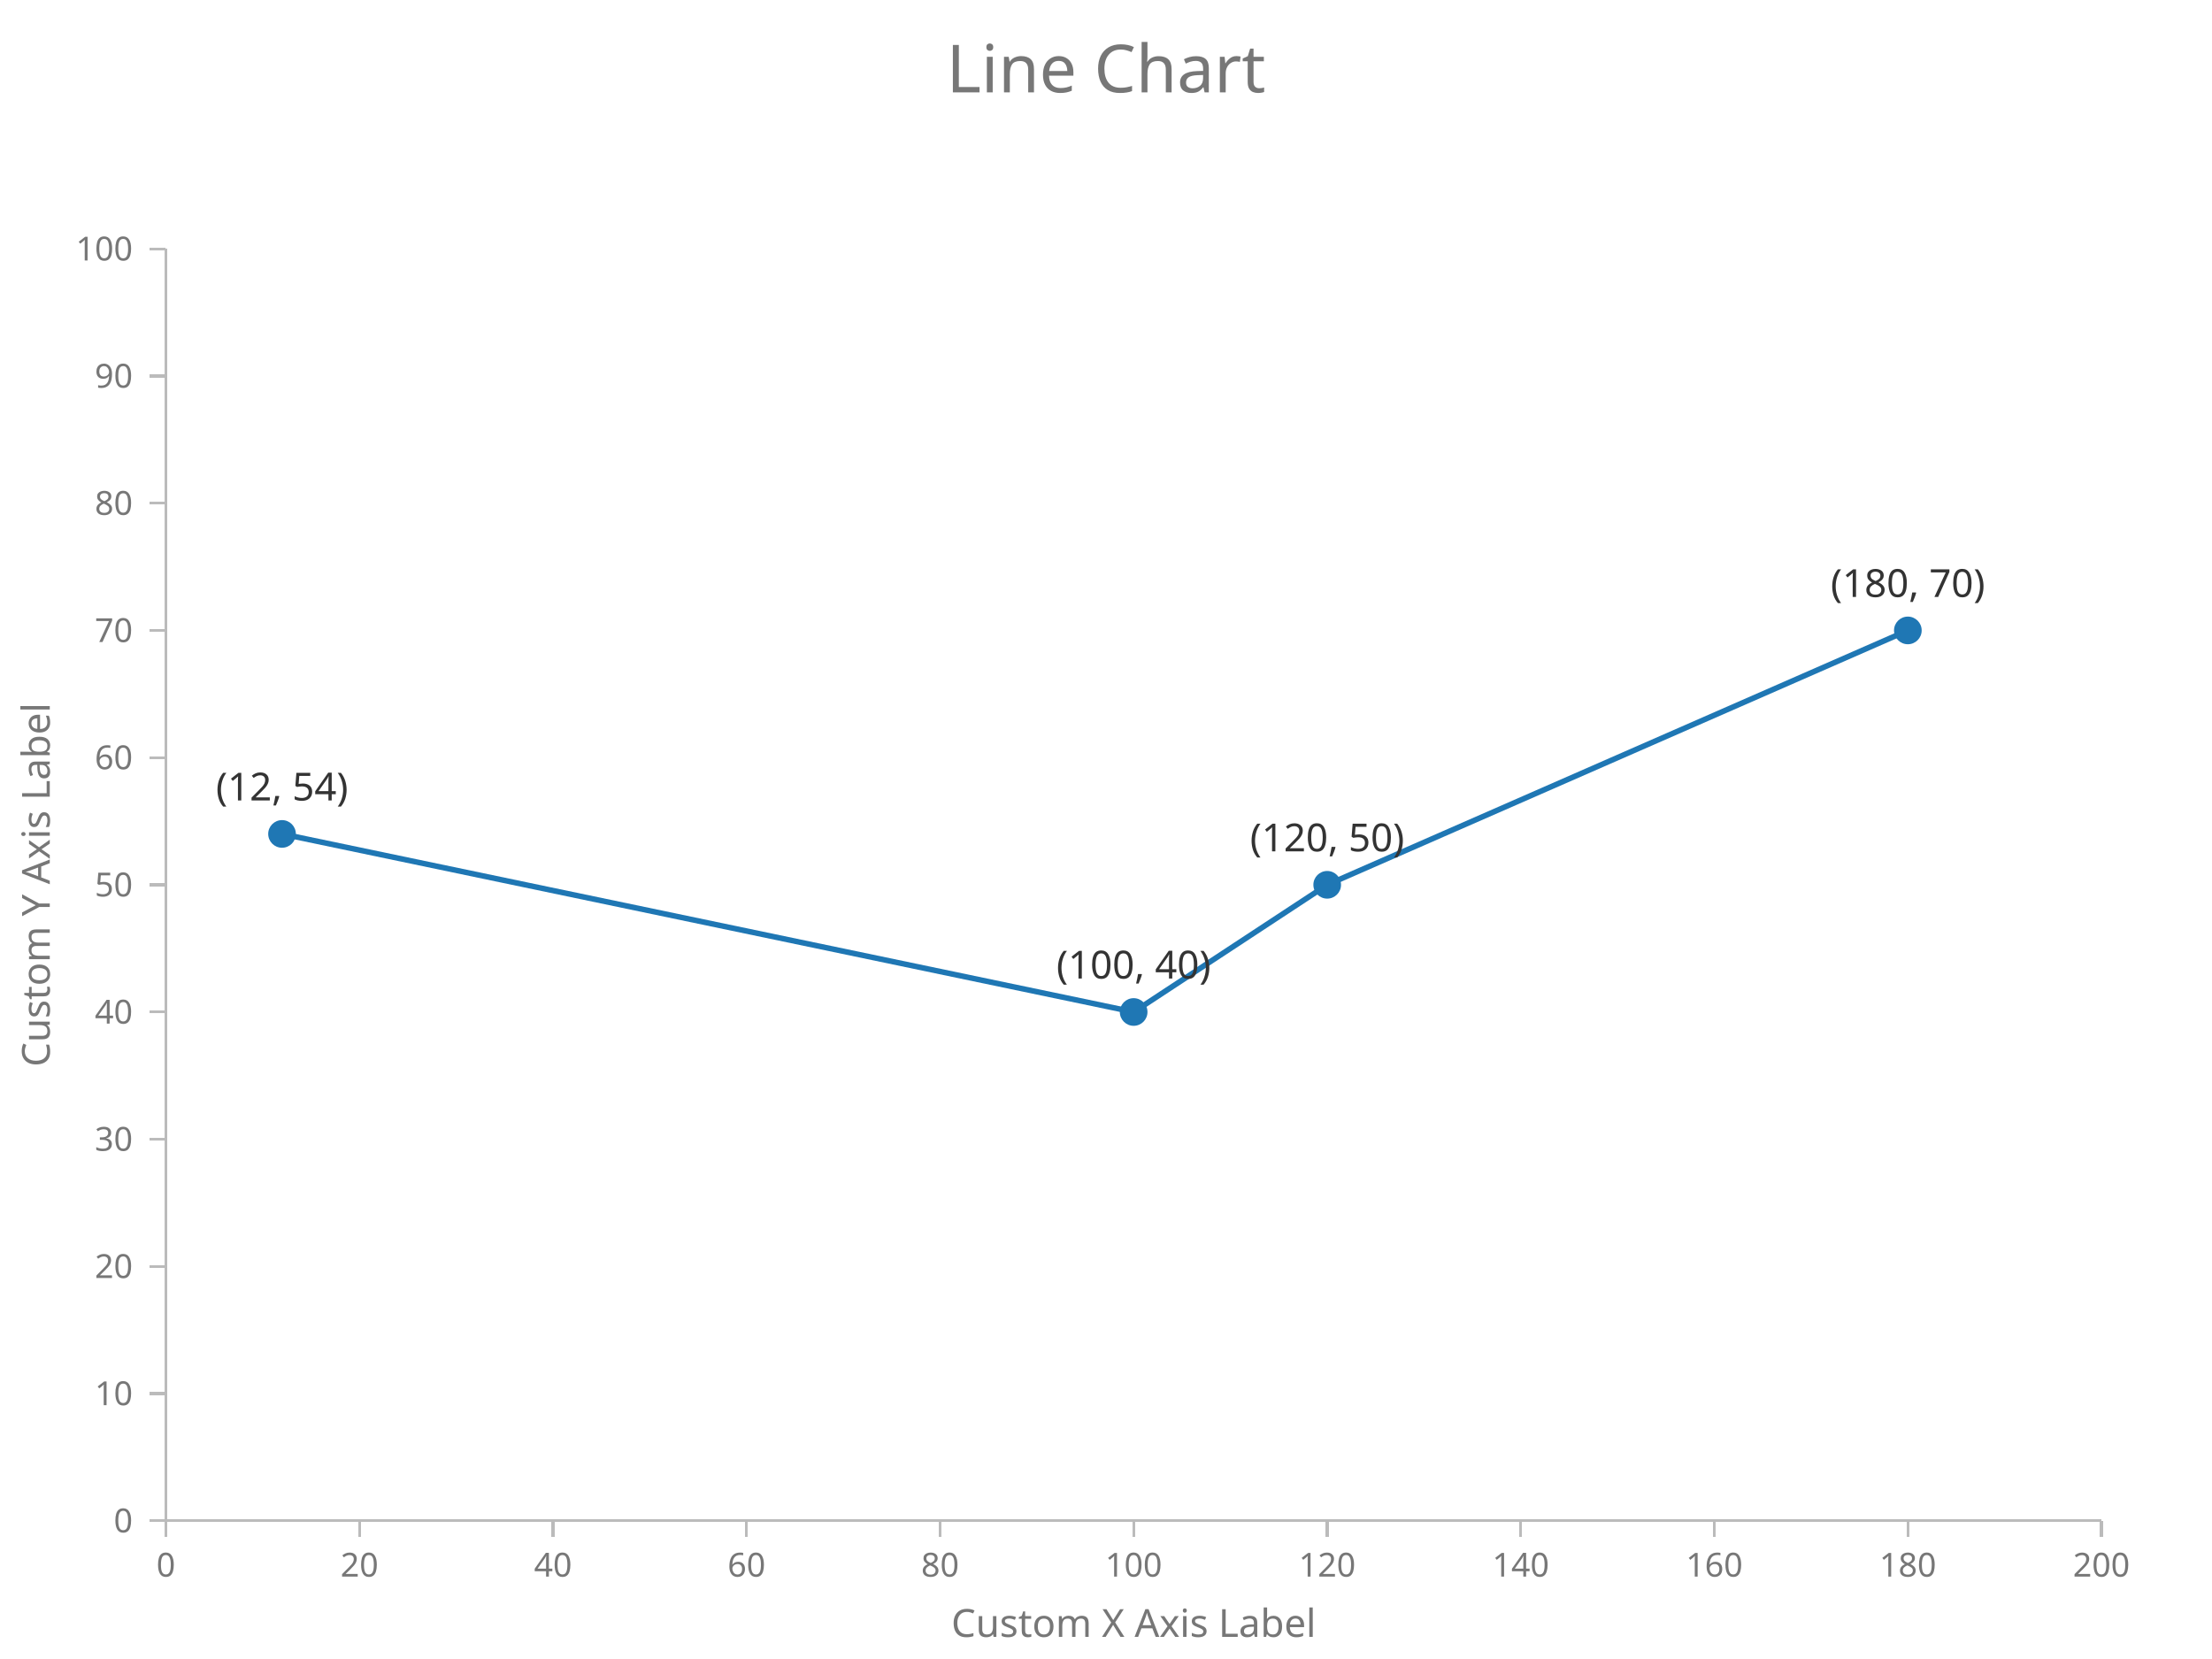
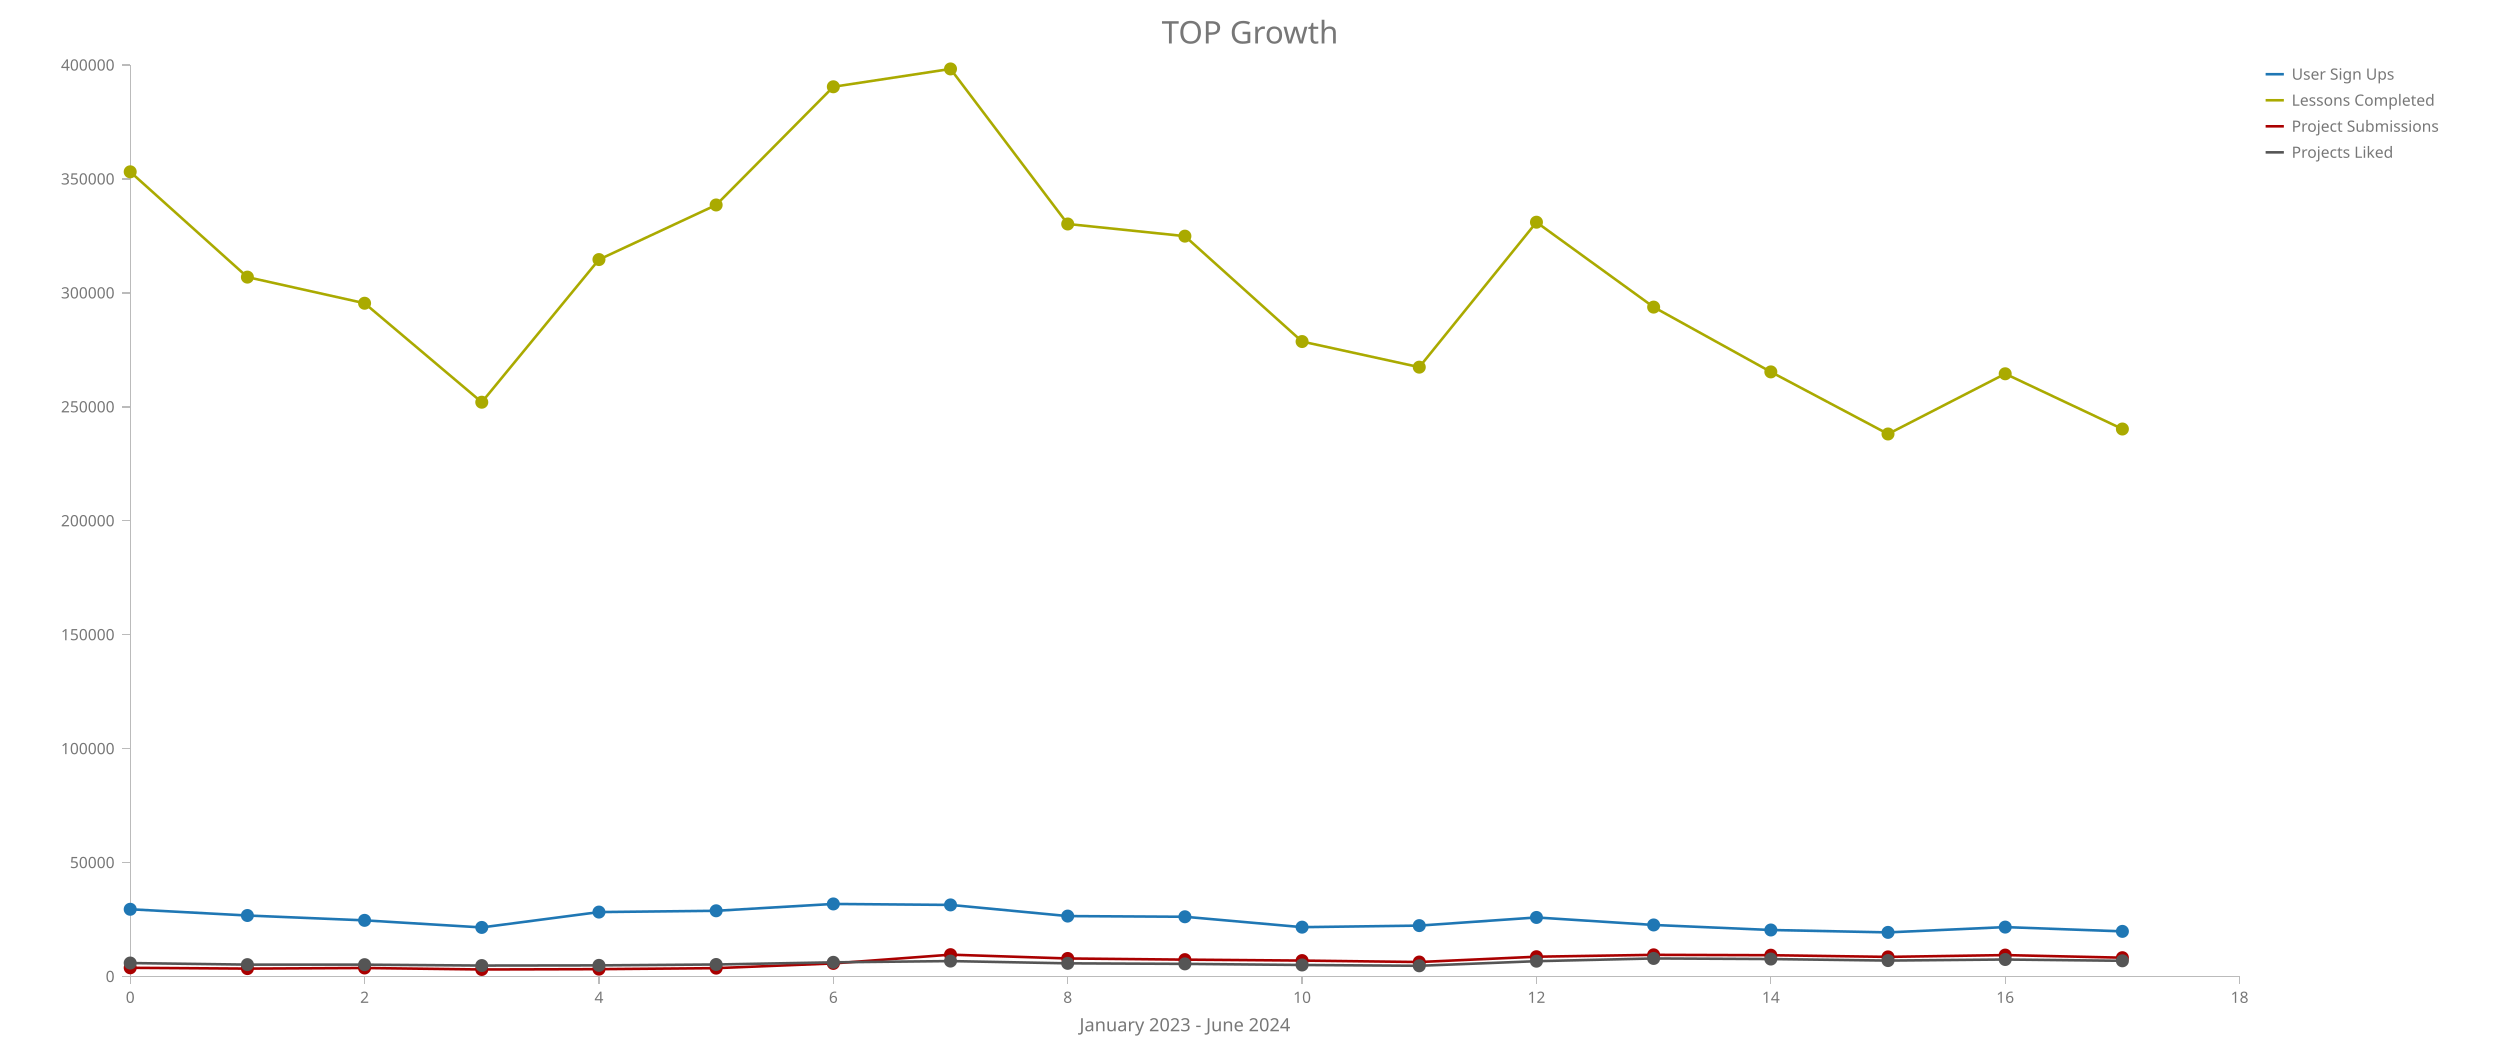
- <svg xmlns="http://www.w3.org/2000/svg" height="600" viewBox="0 0 800 600" width="800">
+ <svg xmlns="http://www.w3.org/2000/svg" height="800" viewBox="0 0 1920 800" width="1920">
  <g class="g-chart">
-     <g class="g-title" transform="translate(400,25)">
+     <g class="g-title" transform="translate(960,25)">
      <text dy=".35em" fill="#777" font-family="sans-serif" font-size="24px" text-anchor="middle" x="0" y="0">
- Line Chart
- </text>
-     </g>
-     <g class="x-axis" transform="translate(60,550)">
-       <line shape-rendering="crispEdges" stroke="#bbbbbb" stroke-width="1" x1="0" x2="700" y1="0" y2="0" />
+ TOP Growth
+ </text>
+     </g>
+     <g class="x-axis" transform="translate(100,750)">
+       <line shape-rendering="crispEdges" stroke="#bbbbbb" stroke-width="1" x1="0" x2="1620" y1="0" y2="0" />
      <g class="tick" transform="translate(0,0)">
        <line shape-rendering="crispEdges" stroke="#bbbbbb" stroke-width="1px" x1="0" x2="0" y1="0" y2="6" />
        <text dy=".35em" fill="#777" font-family="sans-serif" font-size="12px" text-anchor="middle" transform="rotate(0,0,16)" x="0" y="16">
0
</text>
      </g>
-       <g class="tick" transform="translate(70,0)">
-         <line shape-rendering="crispEdges" stroke="#bbbbbb" stroke-width="1px" x1="0" x2="0" y1="0" y2="6" />
-         <text dy=".35em" fill="#777" font-family="sans-serif" font-size="12px" text-anchor="middle" transform="rotate(0,0,16)" x="0" y="16">
- 20
- </text>
-       </g>
-       <g class="tick" transform="translate(140,0)">
-         <line shape-rendering="crispEdges" stroke="#bbbbbb" stroke-width="1px" x1="0" x2="0" y1="0" y2="6" />
-         <text dy=".35em" fill="#777" font-family="sans-serif" font-size="12px" text-anchor="middle" transform="rotate(0,0,16)" x="0" y="16">
- 40
- </text>
-       </g>
-       <g class="tick" transform="translate(210,0)">
-         <line shape-rendering="crispEdges" stroke="#bbbbbb" stroke-width="1px" x1="0" x2="0" y1="0" y2="6" />
-         <text dy=".35em" fill="#777" font-family="sans-serif" font-size="12px" text-anchor="middle" transform="rotate(0,0,16)" x="0" y="16">
- 60
- </text>
-       </g>
-       <g class="tick" transform="translate(280,0)">
-         <line shape-rendering="crispEdges" stroke="#bbbbbb" stroke-width="1px" x1="0" x2="0" y1="0" y2="6" />
-         <text dy=".35em" fill="#777" font-family="sans-serif" font-size="12px" text-anchor="middle" transform="rotate(0,0,16)" x="0" y="16">
- 80
- </text>
-       </g>
-       <g class="tick" transform="translate(350,0)">
-         <line shape-rendering="crispEdges" stroke="#bbbbbb" stroke-width="1px" x1="0" x2="0" y1="0" y2="6" />
-         <text dy=".35em" fill="#777" font-family="sans-serif" font-size="12px" text-anchor="middle" transform="rotate(0,0,16)" x="0" y="16">
- 100
- </text>
-       </g>
-       <g class="tick" transform="translate(420,0)">
-         <line shape-rendering="crispEdges" stroke="#bbbbbb" stroke-width="1px" x1="0" x2="0" y1="0" y2="6" />
-         <text dy=".35em" fill="#777" font-family="sans-serif" font-size="12px" text-anchor="middle" transform="rotate(0,0,16)" x="0" y="16">
- 120
- </text>
-       </g>
-       <g class="tick" transform="translate(490,0)">
-         <line shape-rendering="crispEdges" stroke="#bbbbbb" stroke-width="1px" x1="0" x2="0" y1="0" y2="6" />
-         <text dy=".35em" fill="#777" font-family="sans-serif" font-size="12px" text-anchor="middle" transform="rotate(0,0,16)" x="0" y="16">
- 140
- </text>
-       </g>
-       <g class="tick" transform="translate(560,0)">
-         <line shape-rendering="crispEdges" stroke="#bbbbbb" stroke-width="1px" x1="0" x2="0" y1="0" y2="6" />
-         <text dy=".35em" fill="#777" font-family="sans-serif" font-size="12px" text-anchor="middle" transform="rotate(0,0,16)" x="0" y="16">
- 160
- </text>
-       </g>
-       <g class="tick" transform="translate(630,0)">
-         <line shape-rendering="crispEdges" stroke="#bbbbbb" stroke-width="1px" x1="0" x2="0" y1="0" y2="6" />
-         <text dy=".35em" fill="#777" font-family="sans-serif" font-size="12px" text-anchor="middle" transform="rotate(0,0,16)" x="0" y="16">
- 180
- </text>
-       </g>
-       <g class="tick" transform="translate(700,0)">
-         <line shape-rendering="crispEdges" stroke="#bbbbbb" stroke-width="1px" x1="0" x2="0" y1="0" y2="6" />
-         <text dy=".35em" fill="#777" font-family="sans-serif" font-size="12px" text-anchor="middle" transform="rotate(0,0,16)" x="0" y="16">
- 200
- </text>
-       </g>
-       <text fill="#777" font-family="sans-serif" font-size="14px" text-anchor="middle" transform="rotate(0)" x="350" y="42">
- Custom X Axis Label
- </text>
-     </g>
-     <g class="y-axis" transform="translate(60,90)">
-       <line shape-rendering="crispEdges" stroke="#bbbbbb" stroke-width="1" x1="0" x2="0" y1="0" y2="460" />
-       <g class="tick" transform="translate(0,460)">
+       <g class="tick" transform="translate(180,0)">
+         <line shape-rendering="crispEdges" stroke="#bbbbbb" stroke-width="1px" x1="0" x2="0" y1="0" y2="6" />
+         <text dy=".35em" fill="#777" font-family="sans-serif" font-size="12px" text-anchor="middle" transform="rotate(0,0,16)" x="0" y="16">
+ 2
+ </text>
+       </g>
+       <g class="tick" transform="translate(360,0)">
+         <line shape-rendering="crispEdges" stroke="#bbbbbb" stroke-width="1px" x1="0" x2="0" y1="0" y2="6" />
+         <text dy=".35em" fill="#777" font-family="sans-serif" font-size="12px" text-anchor="middle" transform="rotate(0,0,16)" x="0" y="16">
+ 4
+ </text>
+       </g>
+       <g class="tick" transform="translate(540,0)">
+         <line shape-rendering="crispEdges" stroke="#bbbbbb" stroke-width="1px" x1="0" x2="0" y1="0" y2="6" />
+         <text dy=".35em" fill="#777" font-family="sans-serif" font-size="12px" text-anchor="middle" transform="rotate(0,0,16)" x="0" y="16">
+ 6
+ </text>
+       </g>
+       <g class="tick" transform="translate(720,0)">
+         <line shape-rendering="crispEdges" stroke="#bbbbbb" stroke-width="1px" x1="0" x2="0" y1="0" y2="6" />
+         <text dy=".35em" fill="#777" font-family="sans-serif" font-size="12px" text-anchor="middle" transform="rotate(0,0,16)" x="0" y="16">
+ 8
+ </text>
+       </g>
+       <g class="tick" transform="translate(900.0001,0)">
+         <line shape-rendering="crispEdges" stroke="#bbbbbb" stroke-width="1px" x1="0" x2="0" y1="0" y2="6" />
+         <text dy=".35em" fill="#777" font-family="sans-serif" font-size="12px" text-anchor="middle" transform="rotate(0,0,16)" x="0" y="16">
+ 10
+ </text>
+       </g>
+       <g class="tick" transform="translate(1080,0)">
+         <line shape-rendering="crispEdges" stroke="#bbbbbb" stroke-width="1px" x1="0" x2="0" y1="0" y2="6" />
+         <text dy=".35em" fill="#777" font-family="sans-serif" font-size="12px" text-anchor="middle" transform="rotate(0,0,16)" x="0" y="16">
+ 12
+ </text>
+       </g>
+       <g class="tick" transform="translate(1260,0)">
+         <line shape-rendering="crispEdges" stroke="#bbbbbb" stroke-width="1px" x1="0" x2="0" y1="0" y2="6" />
+         <text dy=".35em" fill="#777" font-family="sans-serif" font-size="12px" text-anchor="middle" transform="rotate(0,0,16)" x="0" y="16">
+ 14
+ </text>
+       </g>
+       <g class="tick" transform="translate(1440,0)">
+         <line shape-rendering="crispEdges" stroke="#bbbbbb" stroke-width="1px" x1="0" x2="0" y1="0" y2="6" />
+         <text dy=".35em" fill="#777" font-family="sans-serif" font-size="12px" text-anchor="middle" transform="rotate(0,0,16)" x="0" y="16">
+ 16
+ </text>
+       </g>
+       <g class="tick" transform="translate(1620,0)">
+         <line shape-rendering="crispEdges" stroke="#bbbbbb" stroke-width="1px" x1="0" x2="0" y1="0" y2="6" />
+         <text dy=".35em" fill="#777" font-family="sans-serif" font-size="12px" text-anchor="middle" transform="rotate(0,0,16)" x="0" y="16">
+ 18
+ </text>
+       </g>
+       <text fill="#777" font-family="sans-serif" font-size="14px" text-anchor="middle" transform="rotate(0)" x="810" y="42">
+ January 2023 - June 2024
+ </text>
+     </g>
+     <g class="y-axis" transform="translate(100,50)">
+       <line shape-rendering="crispEdges" stroke="#bbbbbb" stroke-width="1" x1="0" x2="0" y1="0" y2="700" />
+       <g class="tick" transform="translate(0,700)">
        <line shape-rendering="crispEdges" stroke="#bbbbbb" stroke-width="1px" x1="0" x2="-6" y1="0" y2="0" />
        <text dy=".35em" fill="#777" font-family="sans-serif" font-size="12px" text-anchor="end" transform="rotate(0,-12,0)" x="-12" y="0">
0
</text>
      </g>
-       <g class="tick" transform="translate(0,414)">
-         <line shape-rendering="crispEdges" stroke="#bbbbbb" stroke-width="1px" x1="0" x2="-6" y1="0" y2="0" />
-         <text dy=".35em" fill="#777" font-family="sans-serif" font-size="12px" text-anchor="end" transform="rotate(0,-12,0)" x="-12" y="0">
- 10
- </text>
-       </g>
-       <g class="tick" transform="translate(0,368)">
-         <line shape-rendering="crispEdges" stroke="#bbbbbb" stroke-width="1px" x1="0" x2="-6" y1="0" y2="0" />
-         <text dy=".35em" fill="#777" font-family="sans-serif" font-size="12px" text-anchor="end" transform="rotate(0,-12,0)" x="-12" y="0">
- 20
- </text>
-       </g>
-       <g class="tick" transform="translate(0,322)">
-         <line shape-rendering="crispEdges" stroke="#bbbbbb" stroke-width="1px" x1="0" x2="-6" y1="0" y2="0" />
-         <text dy=".35em" fill="#777" font-family="sans-serif" font-size="12px" text-anchor="end" transform="rotate(0,-12,0)" x="-12" y="0">
- 30
- </text>
-       </g>
-       <g class="tick" transform="translate(0,276)">
-         <line shape-rendering="crispEdges" stroke="#bbbbbb" stroke-width="1px" x1="0" x2="-6" y1="0" y2="0" />
-         <text dy=".35em" fill="#777" font-family="sans-serif" font-size="12px" text-anchor="end" transform="rotate(0,-12,0)" x="-12" y="0">
- 40
- </text>
-       </g>
-       <g class="tick" transform="translate(0,230)">
-         <line shape-rendering="crispEdges" stroke="#bbbbbb" stroke-width="1px" x1="0" x2="-6" y1="0" y2="0" />
-         <text dy=".35em" fill="#777" font-family="sans-serif" font-size="12px" text-anchor="end" transform="rotate(0,-12,0)" x="-12" y="0">
- 50
- </text>
-       </g>
-       <g class="tick" transform="translate(0,184)">
-         <line shape-rendering="crispEdges" stroke="#bbbbbb" stroke-width="1px" x1="0" x2="-6" y1="0" y2="0" />
-         <text dy=".35em" fill="#777" font-family="sans-serif" font-size="12px" text-anchor="end" transform="rotate(0,-12,0)" x="-12" y="0">
- 60
- </text>
-       </g>
-       <g class="tick" transform="translate(0,138)">
-         <line shape-rendering="crispEdges" stroke="#bbbbbb" stroke-width="1px" x1="0" x2="-6" y1="0" y2="0" />
-         <text dy=".35em" fill="#777" font-family="sans-serif" font-size="12px" text-anchor="end" transform="rotate(0,-12,0)" x="-12" y="0">
- 70
- </text>
-       </g>
-       <g class="tick" transform="translate(0,92)">
-         <line shape-rendering="crispEdges" stroke="#bbbbbb" stroke-width="1px" x1="0" x2="-6" y1="0" y2="0" />
-         <text dy=".35em" fill="#777" font-family="sans-serif" font-size="12px" text-anchor="end" transform="rotate(0,-12,0)" x="-12" y="0">
- 80
- </text>
-       </g>
-       <g class="tick" transform="translate(0,46)">
-         <line shape-rendering="crispEdges" stroke="#bbbbbb" stroke-width="1px" x1="0" x2="-6" y1="0" y2="0" />
-         <text dy=".35em" fill="#777" font-family="sans-serif" font-size="12px" text-anchor="end" transform="rotate(0,-12,0)" x="-12" y="0">
- 90
+       <g class="tick" transform="translate(0,612.5)">
+         <line shape-rendering="crispEdges" stroke="#bbbbbb" stroke-width="1px" x1="0" x2="-6" y1="0" y2="0" />
+         <text dy=".35em" fill="#777" font-family="sans-serif" font-size="12px" text-anchor="end" transform="rotate(0,-12,0)" x="-12" y="0">
+ 50000
+ </text>
+       </g>
+       <g class="tick" transform="translate(0,525)">
+         <line shape-rendering="crispEdges" stroke="#bbbbbb" stroke-width="1px" x1="0" x2="-6" y1="0" y2="0" />
+         <text dy=".35em" fill="#777" font-family="sans-serif" font-size="12px" text-anchor="end" transform="rotate(0,-12,0)" x="-12" y="0">
+ 100000
+ </text>
+       </g>
+       <g class="tick" transform="translate(0,437.5)">
+         <line shape-rendering="crispEdges" stroke="#bbbbbb" stroke-width="1px" x1="0" x2="-6" y1="0" y2="0" />
+         <text dy=".35em" fill="#777" font-family="sans-serif" font-size="12px" text-anchor="end" transform="rotate(0,-12,0)" x="-12" y="0">
+ 150000
+ </text>
+       </g>
+       <g class="tick" transform="translate(0,350)">
+         <line shape-rendering="crispEdges" stroke="#bbbbbb" stroke-width="1px" x1="0" x2="-6" y1="0" y2="0" />
+         <text dy=".35em" fill="#777" font-family="sans-serif" font-size="12px" text-anchor="end" transform="rotate(0,-12,0)" x="-12" y="0">
+ 200000
+ </text>
+       </g>
+       <g class="tick" transform="translate(0,262.5)">
+         <line shape-rendering="crispEdges" stroke="#bbbbbb" stroke-width="1px" x1="0" x2="-6" y1="0" y2="0" />
+         <text dy=".35em" fill="#777" font-family="sans-serif" font-size="12px" text-anchor="end" transform="rotate(0,-12,0)" x="-12" y="0">
+ 250000
+ </text>
+       </g>
+       <g class="tick" transform="translate(0,175)">
+         <line shape-rendering="crispEdges" stroke="#bbbbbb" stroke-width="1px" x1="0" x2="-6" y1="0" y2="0" />
+         <text dy=".35em" fill="#777" font-family="sans-serif" font-size="12px" text-anchor="end" transform="rotate(0,-12,0)" x="-12" y="0">
+ 300000
+ </text>
+       </g>
+       <g class="tick" transform="translate(0,87.5)">
+         <line shape-rendering="crispEdges" stroke="#bbbbbb" stroke-width="1px" x1="0" x2="-6" y1="0" y2="0" />
+         <text dy=".35em" fill="#777" font-family="sans-serif" font-size="12px" text-anchor="end" transform="rotate(0,-12,0)" x="-12" y="0">
+ 350000
</text>
      </g>
      <g class="tick" transform="translate(0,0)">
        <line shape-rendering="crispEdges" stroke="#bbbbbb" stroke-width="1px" x1="0" x2="-6" y1="0" y2="0" />
        <text dy=".35em" fill="#777" font-family="sans-serif" font-size="12px" text-anchor="end" transform="rotate(0,-12,0)" x="-12" y="0">
- 100
- </text>
-       </g>
-       <text fill="#777" font-family="sans-serif" font-size="14px" text-anchor="middle" transform="rotate(-90)" x="-230" y="-42">
- Custom Y Axis Label
- </text>
-     </g>
-     <g class="g-view" transform="translate(60,90)">
+ 400000
+ </text>
+       </g>
+     </g>
+     <g class="g-view" transform="translate(100,50)">
      <g>
        <g class="line">
-           <path d="M42,211.6 L350,276 L420,230 L630,138" fill="none" stroke="#1f77b4" stroke-width="2" />
-           <g class="scatter-point" transform="translate(42,211.6)">
-             <circle cx="0" cy="0" fill="#1f77b4" r="5" />
-             <text dy=".35em" fill="#333" font-family="sans-serif" font-size="14px" text-anchor="middle" x="0" y="-17">
- (12, 54)
- </text>
-           </g>
-           <g class="scatter-point" transform="translate(350,276)">
-             <circle cx="0" cy="0" fill="#1f77b4" r="5" />
-             <text dy=".35em" fill="#333" font-family="sans-serif" font-size="14px" text-anchor="middle" x="0" y="-17">
- (100, 40)
- </text>
-           </g>
-           <g class="scatter-point" transform="translate(420,230)">
-             <circle cx="0" cy="0" fill="#1f77b4" r="5" />
-             <text dy=".35em" fill="#333" font-family="sans-serif" font-size="14px" text-anchor="middle" x="0" y="-17">
- (120, 50)
- </text>
-           </g>
-           <g class="scatter-point" transform="translate(630,138)">
-             <circle cx="0" cy="0" fill="#1f77b4" r="5" />
-             <text dy=".35em" fill="#333" font-family="sans-serif" font-size="14px" text-anchor="middle" x="0" y="-17">
- (180, 70)
- </text>
+           <path d="M0,648.326 L90,653.104 L180,656.833 L270,662.268 L360,650.473 L450,649.486 L540,644.226 L630,644.973 L720,653.548 L810,654.075 L900,662.058 L990,660.866 L1080,654.607 L1170,660.366 L1260,664.23 L1350,666.076 L1440,662.011 L1530,665.299" fill="none" stroke="#1f77b4" stroke-width="2" />
+           <g class="scatter-point" transform="translate(0,648.326)">
+             <circle cx="0" cy="0" fill="#1f77b4" r="5" />
+           </g>
+           <g class="scatter-point" transform="translate(90,653.1035)">
+             <circle cx="0" cy="0" fill="#1f77b4" r="5" />
+           </g>
+           <g class="scatter-point" transform="translate(180,656.8328)">
+             <circle cx="0" cy="0" fill="#1f77b4" r="5" />
+           </g>
+           <g class="scatter-point" transform="translate(270,662.2682)">
+             <circle cx="0" cy="0" fill="#1f77b4" r="5" />
+           </g>
+           <g class="scatter-point" transform="translate(360,650.4733)">
+             <circle cx="0" cy="0" fill="#1f77b4" r="5" />
+           </g>
+           <g class="scatter-point" transform="translate(450,649.4863)">
+             <circle cx="0" cy="0" fill="#1f77b4" r="5" />
+           </g>
+           <g class="scatter-point" transform="translate(540,644.2258)">
+             <circle cx="0" cy="0" fill="#1f77b4" r="5" />
+           </g>
+           <g class="scatter-point" transform="translate(630,644.973)">
+             <circle cx="0" cy="0" fill="#1f77b4" r="5" />
+           </g>
+           <g class="scatter-point" transform="translate(720,653.548)">
+             <circle cx="0" cy="0" fill="#1f77b4" r="5" />
+           </g>
+           <g class="scatter-point" transform="translate(810,654.0748)">
+             <circle cx="0" cy="0" fill="#1f77b4" r="5" />
+           </g>
+           <g class="scatter-point" transform="translate(900.0001,662.0582)">
+             <circle cx="0" cy="0" fill="#1f77b4" r="5" />
+           </g>
+           <g class="scatter-point" transform="translate(990,660.8665)">
+             <circle cx="0" cy="0" fill="#1f77b4" r="5" />
+           </g>
+           <g class="scatter-point" transform="translate(1080,654.6068)">
+             <circle cx="0" cy="0" fill="#1f77b4" r="5" />
+           </g>
+           <g class="scatter-point" transform="translate(1170,660.366)">
+             <circle cx="0" cy="0" fill="#1f77b4" r="5" />
+           </g>
+           <g class="scatter-point" transform="translate(1260,664.23)">
+             <circle cx="0" cy="0" fill="#1f77b4" r="5" />
+           </g>
+           <g class="scatter-point" transform="translate(1350,666.0762)">
+             <circle cx="0" cy="0" fill="#1f77b4" r="5" />
+           </g>
+           <g class="scatter-point" transform="translate(1440,662.011)">
+             <circle cx="0" cy="0" fill="#1f77b4" r="5" />
+           </g>
+           <g class="scatter-point" transform="translate(1530,665.2993)">
+             <circle cx="0" cy="0" fill="#1f77b4" r="5" />
          </g>
        </g>
+       </g>
+       <g>
+         <g class="line">
+           <path d="M0,81.958 L90,162.825 L180,182.896 L270,258.907 L360,149.34 L450,107.419 L540,16.646 L630,2.942 L720,122.027 L810,131.358 L900,212.308 L990,231.976 L1080,120.659 L1170,185.855 L1260,235.615 L1350,283.306 L1440,237.064 L1530,279.482" fill="none" stroke="#aaaa00" stroke-width="2" />
+           <g class="scatter-point" transform="translate(0,81.95776)">
+             <circle cx="0" cy="0" fill="#aaaa00" r="5" />
+           </g>
+           <g class="scatter-point" transform="translate(90,162.8253)">
+             <circle cx="0" cy="0" fill="#aaaa00" r="5" />
+           </g>
+           <g class="scatter-point" transform="translate(180,182.896)">
+             <circle cx="0" cy="0" fill="#aaaa00" r="5" />
+           </g>
+           <g class="scatter-point" transform="translate(270,258.9073)">
+             <circle cx="0" cy="0" fill="#aaaa00" r="5" />
+           </g>
+           <g class="scatter-point" transform="translate(360,149.3397)">
+             <circle cx="0" cy="0" fill="#aaaa00" r="5" />
+           </g>
+           <g class="scatter-point" transform="translate(450,107.4185)">
+             <circle cx="0" cy="0" fill="#aaaa00" r="5" />
+           </g>
+           <g class="scatter-point" transform="translate(540,16.646)">
+             <circle cx="0" cy="0" fill="#aaaa00" r="5" />
+           </g>
+           <g class="scatter-point" transform="translate(630,2.941711)">
+             <circle cx="0" cy="0" fill="#aaaa00" r="5" />
+           </g>
+           <g class="scatter-point" transform="translate(720,122.0275)">
+             <circle cx="0" cy="0" fill="#aaaa00" r="5" />
+           </g>
+           <g class="scatter-point" transform="translate(810,131.3585)">
+             <circle cx="0" cy="0" fill="#aaaa00" r="5" />
+           </g>
+           <g class="scatter-point" transform="translate(900.0001,212.3083)">
+             <circle cx="0" cy="0" fill="#aaaa00" r="5" />
+           </g>
+           <g class="scatter-point" transform="translate(990,231.9765)">
+             <circle cx="0" cy="0" fill="#aaaa00" r="5" />
+           </g>
+           <g class="scatter-point" transform="translate(1080,120.659)">
+             <circle cx="0" cy="0" fill="#aaaa00" r="5" />
+           </g>
+           <g class="scatter-point" transform="translate(1170,185.8553)">
+             <circle cx="0" cy="0" fill="#aaaa00" r="5" />
+           </g>
+           <g class="scatter-point" transform="translate(1260,235.6147)">
+             <circle cx="0" cy="0" fill="#aaaa00" r="5" />
+           </g>
+           <g class="scatter-point" transform="translate(1350,283.3058)">
+             <circle cx="0" cy="0" fill="#aaaa00" r="5" />
+           </g>
+           <g class="scatter-point" transform="translate(1440,237.0637)">
+             <circle cx="0" cy="0" fill="#aaaa00" r="5" />
+           </g>
+           <g class="scatter-point" transform="translate(1530,279.482)">
+             <circle cx="0" cy="0" fill="#aaaa00" r="5" />
+           </g>
+         </g>
+       </g>
+       <g>
+         <g class="line">
+           <path d="M0,693.271 L90,693.882 L180,693.422 L270,694.558 L360,694.311 L450,693.535 L540,689.911 L630,683.179 L720,686.101 L810,686.997 L900,687.722 L990,688.835 L1080,684.758 L1170,683.31 L1260,683.596 L1350,684.889 L1440,683.506 L1530,685.5" fill="none" stroke="#aa0000" stroke-width="2" />
+           <g class="scatter-point" transform="translate(0,693.2712)">
+             <circle cx="0" cy="0" fill="#aa0000" r="5" />
+           </g>
+           <g class="scatter-point" transform="translate(90,693.882)">
+             <circle cx="0" cy="0" fill="#aa0000" r="5" />
+           </g>
+           <g class="scatter-point" transform="translate(180,693.4217)">
+             <circle cx="0" cy="0" fill="#aa0000" r="5" />
+           </g>
+           <g class="scatter-point" transform="translate(270,694.5575)">
+             <circle cx="0" cy="0" fill="#aa0000" r="5" />
+           </g>
+           <g class="scatter-point" transform="translate(360,694.3107)">
+             <circle cx="0" cy="0" fill="#aa0000" r="5" />
+           </g>
+           <g class="scatter-point" transform="translate(450,693.5355)">
+             <circle cx="0" cy="0" fill="#aa0000" r="5" />
+           </g>
+           <g class="scatter-point" transform="translate(540,689.9112)">
+             <circle cx="0" cy="0" fill="#aa0000" r="5" />
+           </g>
+           <g class="scatter-point" transform="translate(630,683.179)">
+             <circle cx="0" cy="0" fill="#aa0000" r="5" />
+           </g>
+           <g class="scatter-point" transform="translate(720,686.1015)">
+             <circle cx="0" cy="0" fill="#aa0000" r="5" />
+           </g>
+           <g class="scatter-point" transform="translate(810,686.9975)">
+             <circle cx="0" cy="0" fill="#aa0000" r="5" />
+           </g>
+           <g class="scatter-point" transform="translate(900.0001,687.722)">
+             <circle cx="0" cy="0" fill="#aa0000" r="5" />
+           </g>
+           <g class="scatter-point" transform="translate(990,688.835)">
+             <circle cx="0" cy="0" fill="#aa0000" r="5" />
+           </g>
+           <g class="scatter-point" transform="translate(1080,684.7575)">
+             <circle cx="0" cy="0" fill="#aa0000" r="5" />
+           </g>
+           <g class="scatter-point" transform="translate(1170,683.3102)">
+             <circle cx="0" cy="0" fill="#aa0000" r="5" />
+           </g>
+           <g class="scatter-point" transform="translate(1260,683.5955)">
+             <circle cx="0" cy="0" fill="#aa0000" r="5" />
+           </g>
+           <g class="scatter-point" transform="translate(1350,684.8887)">
+             <circle cx="0" cy="0" fill="#aa0000" r="5" />
+           </g>
+           <g class="scatter-point" transform="translate(1440,683.5062)">
+             <circle cx="0" cy="0" fill="#aa0000" r="5" />
+           </g>
+           <g class="scatter-point" transform="translate(1530,685.4995)">
+             <circle cx="0" cy="0" fill="#aa0000" r="5" />
+           </g>
+         </g>
+       </g>
+       <g>
+         <g class="line">
+           <path d="M0,689.617 L90,690.828 L180,690.861 L270,691.546 L360,691.404 L450,690.73 L540,689.069 L630,688.104 L720,689.843 L810,690.254 L900,691.1 L990,691.731 L1080,688.191 L1170,686.086 L1260,686.548 L1350,687.722 L1440,686.901 L1530,687.892" fill="none" stroke="#555555" stroke-width="2" />
+           <g class="scatter-point" transform="translate(0,689.6173)">
+             <circle cx="0" cy="0" fill="#555555" r="5" />
+           </g>
+           <g class="scatter-point" transform="translate(90,690.8283)">
+             <circle cx="0" cy="0" fill="#555555" r="5" />
+           </g>
+           <g class="scatter-point" transform="translate(180,690.8615)">
+             <circle cx="0" cy="0" fill="#555555" r="5" />
+           </g>
+           <g class="scatter-point" transform="translate(270,691.5458)">
+             <circle cx="0" cy="0" fill="#555555" r="5" />
+           </g>
+           <g class="scatter-point" transform="translate(360,691.404)">
+             <circle cx="0" cy="0" fill="#555555" r="5" />
+           </g>
+           <g class="scatter-point" transform="translate(450,690.7302)">
+             <circle cx="0" cy="0" fill="#555555" r="5" />
+           </g>
+           <g class="scatter-point" transform="translate(540,689.0695)">
+             <circle cx="0" cy="0" fill="#555555" r="5" />
+           </g>
+           <g class="scatter-point" transform="translate(630,688.1035)">
+             <circle cx="0" cy="0" fill="#555555" r="5" />
+           </g>
+           <g class="scatter-point" transform="translate(720,689.843)">
+             <circle cx="0" cy="0" fill="#555555" r="5" />
+           </g>
+           <g class="scatter-point" transform="translate(810,690.2543)">
+             <circle cx="0" cy="0" fill="#555555" r="5" />
+           </g>
+           <g class="scatter-point" transform="translate(900.0001,691.0995)">
+             <circle cx="0" cy="0" fill="#555555" r="5" />
+           </g>
+           <g class="scatter-point" transform="translate(990,691.7313)">
+             <circle cx="0" cy="0" fill="#555555" r="5" />
+           </g>
+           <g class="scatter-point" transform="translate(1080,688.191)">
+             <circle cx="0" cy="0" fill="#555555" r="5" />
+           </g>
+           <g class="scatter-point" transform="translate(1170,686.0857)">
+             <circle cx="0" cy="0" fill="#555555" r="5" />
+           </g>
+           <g class="scatter-point" transform="translate(1260,686.5477)">
+             <circle cx="0" cy="0" fill="#555555" r="5" />
+           </g>
+           <g class="scatter-point" transform="translate(1350,687.722)">
+             <circle cx="0" cy="0" fill="#555555" r="5" />
+           </g>
+           <g class="scatter-point" transform="translate(1440,686.9013)">
+             <circle cx="0" cy="0" fill="#555555" r="5" />
+           </g>
+           <g class="scatter-point" transform="translate(1530,687.8917)">
+             <circle cx="0" cy="0" fill="#555555" r="5" />
+           </g>
+         </g>
+       </g>
+     </g>
+     <g class="g-legend" transform="translate(1740,50)">
+       <g class="legend-entry" transform="translate(0,0)">
+         <line stroke="#1f77b4" stroke-dasharray="none" stroke-width="2px" x1="0" x2="14" y1="7" y2="7" />
+         <text dy=".35em" fill="#777" font-family="sans-serif" font-size="12px" x="20" y="7">
+ User Sign Ups
+ </text>
+       </g>
+       <g class="legend-entry" transform="translate(0,20)">
+         <line stroke="#aaaa00" stroke-dasharray="none" stroke-width="2px" x1="0" x2="14" y1="7" y2="7" />
+         <text dy=".35em" fill="#777" font-family="sans-serif" font-size="12px" x="20" y="7">
+ Lessons Completed
+ </text>
+       </g>
+       <g class="legend-entry" transform="translate(0,40)">
+         <line stroke="#aa0000" stroke-dasharray="none" stroke-width="2px" x1="0" x2="14" y1="7" y2="7" />
+         <text dy=".35em" fill="#777" font-family="sans-serif" font-size="12px" x="20" y="7">
+ Project Submissions
+ </text>
+       </g>
+       <g class="legend-entry" transform="translate(0,60)">
+         <line stroke="#555555" stroke-dasharray="none" stroke-width="2px" x1="0" x2="14" y1="7" y2="7" />
+         <text dy=".35em" fill="#777" font-family="sans-serif" font-size="12px" x="20" y="7">
+ Projects Liked
+ </text>
      </g>
    </g>
  </g>
</svg>
